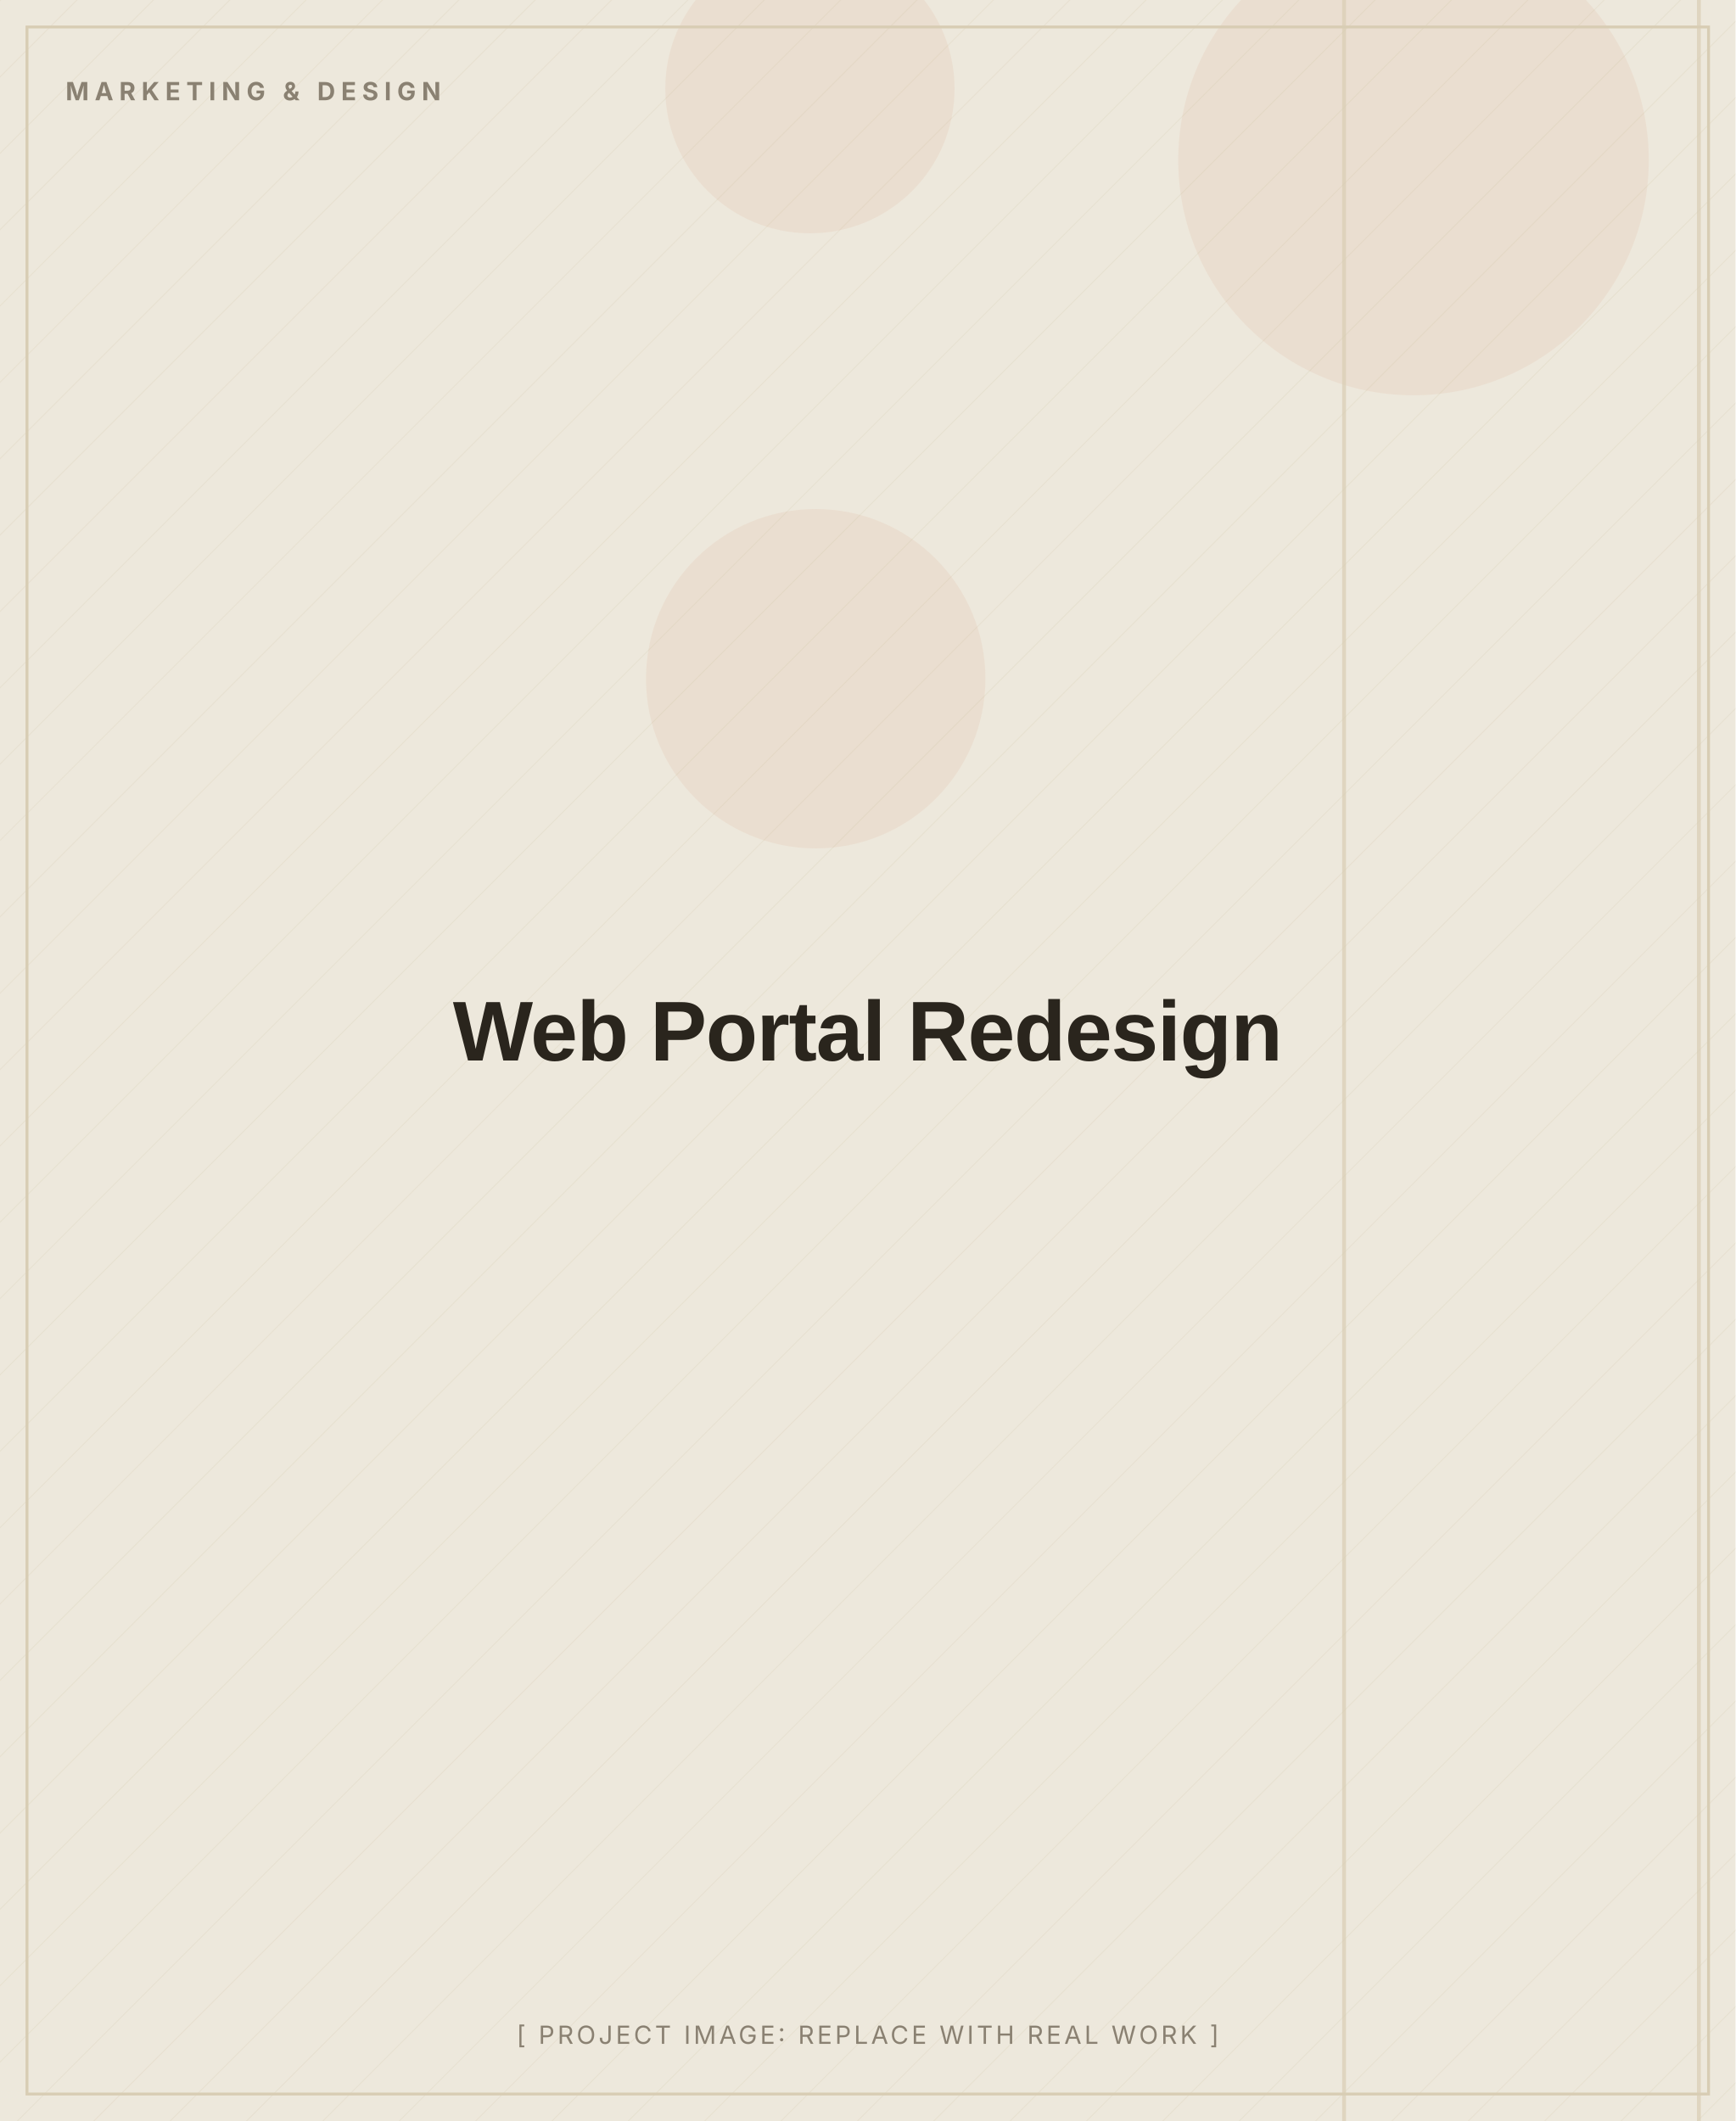
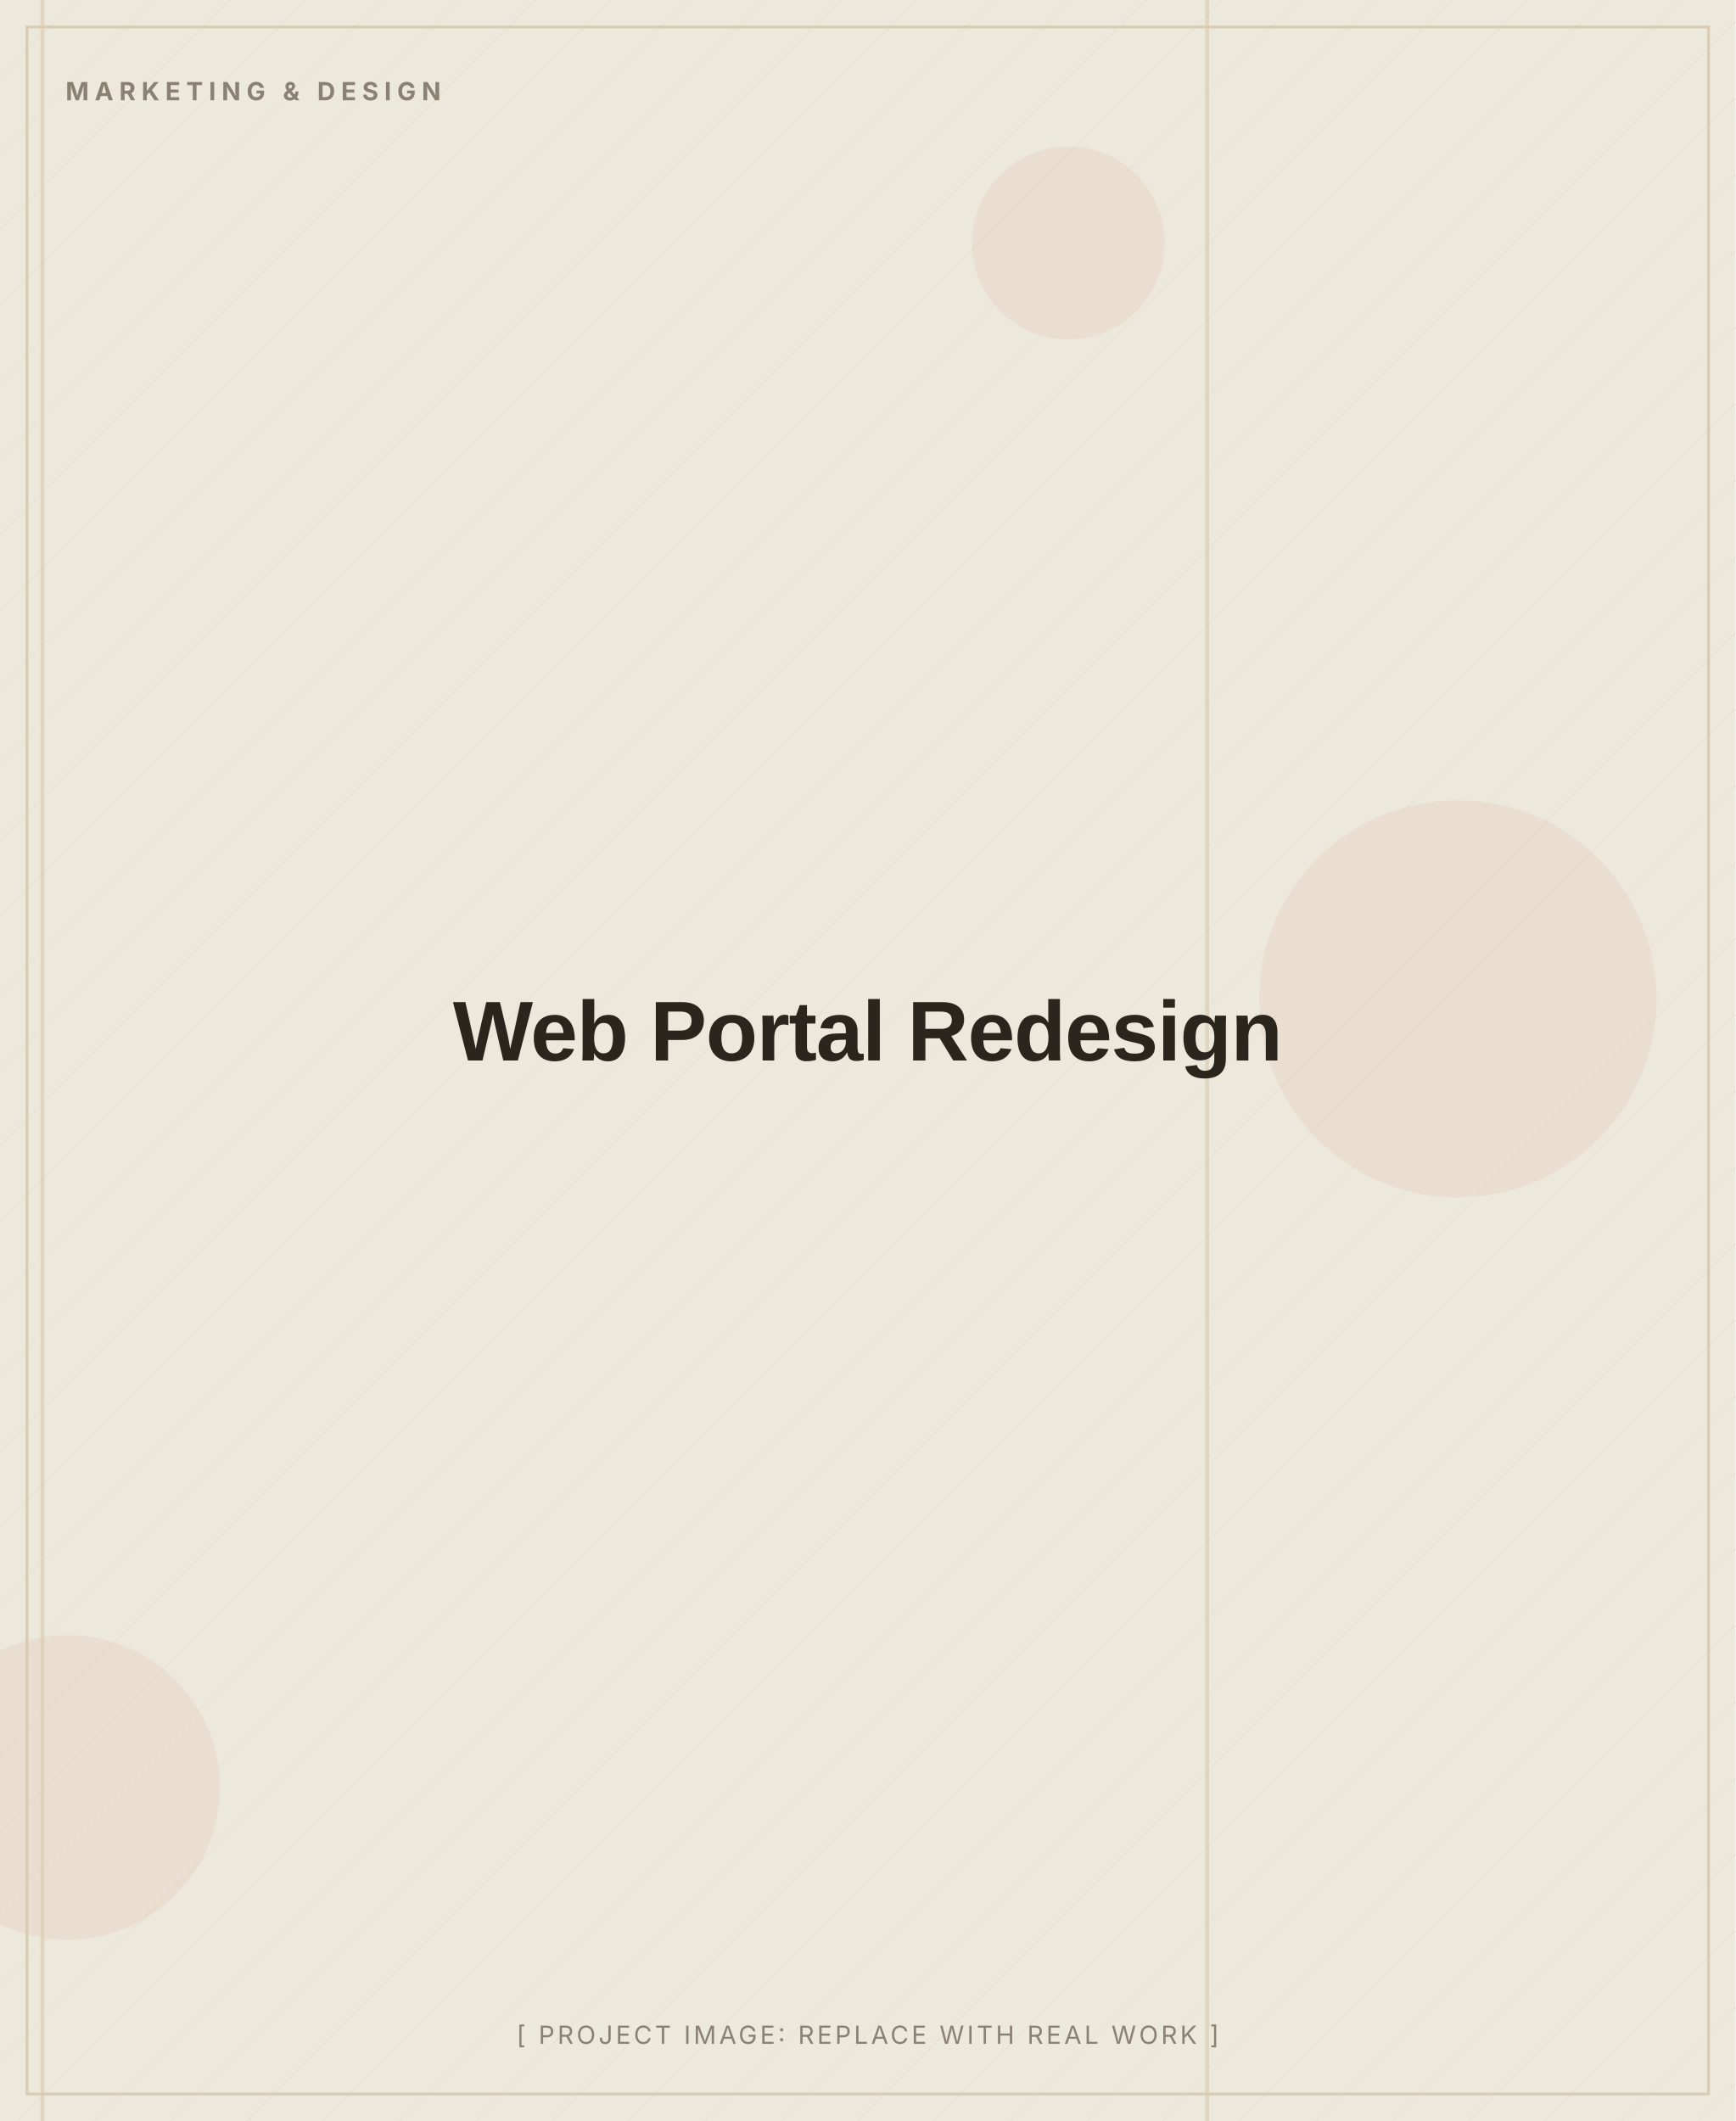
<svg xmlns="http://www.w3.org/2000/svg" width="900" height="1100" viewBox="0 0 900 1100" role="img" aria-label="Web Portal Redesign (placeholder image)">
  <defs>
    <pattern id="d" width="28" height="28" patternUnits="userSpaceOnUse" patternTransform="rotate(45)">
      <line x1="0" y1="0" x2="0" y2="28" stroke="#D8CDB4" stroke-width="1" opacity="0.5" />
    </pattern>
  </defs>
  <rect width="900" height="1100" fill="#EDE8DC" />
  <rect width="900" height="1100" fill="url(#d)" opacity="0.55" />
-   <circle cx="423" cy="352" r="88" fill="#C2410C" opacity="0.06" />
-   <circle cx="733" cy="83" r="122" fill="#C2410C" opacity="0.06" />
-   <circle cx="420" cy="46" r="75" fill="#C2410C" opacity="0.06" />
-   <rect x="880" y="0" width="2" height="1100" fill="#D8CDB4" opacity="0.7" />
-   <rect x="696" y="0" width="2" height="1100" fill="#D8CDB4" opacity="0.7" />
+   <circle cx="756" cy="518" r="103" fill="#C2410C" opacity="0.06" />
+   <circle cx="35" cy="927" r="79" fill="#C2410C" opacity="0.06" />
+   <circle cx="554" cy="126" r="50" fill="#C2410C" opacity="0.06" />
+   <rect x="21" y="0" width="2" height="1100" fill="#D8CDB4" opacity="0.7" />
+   <rect x="625" y="0" width="2" height="1100" fill="#D8CDB4" opacity="0.7" />
  <rect x="14" y="14" width="872" height="1072" fill="none" stroke="#D8CDB4" stroke-width="1.5" />
  <text x="34" y="52" font-family="Inter, Arial, sans-serif" font-weight="700" font-size="13" letter-spacing="3" fill="#8A8172">MARKETING &amp; DESIGN</text>
  <text x="450.0" y="550.0" text-anchor="middle" font-family="Archivo, Arial, sans-serif" font-weight="800" font-size="44" letter-spacing="-0.5" fill="#2A251D">Web Portal Redesign</text>
  <text x="450.0" y="1060" text-anchor="middle" font-family="Inter, Arial, sans-serif" font-size="13" letter-spacing="1.5" fill="#8A8172">[ PROJECT IMAGE: REPLACE WITH REAL WORK ]</text>
</svg>
